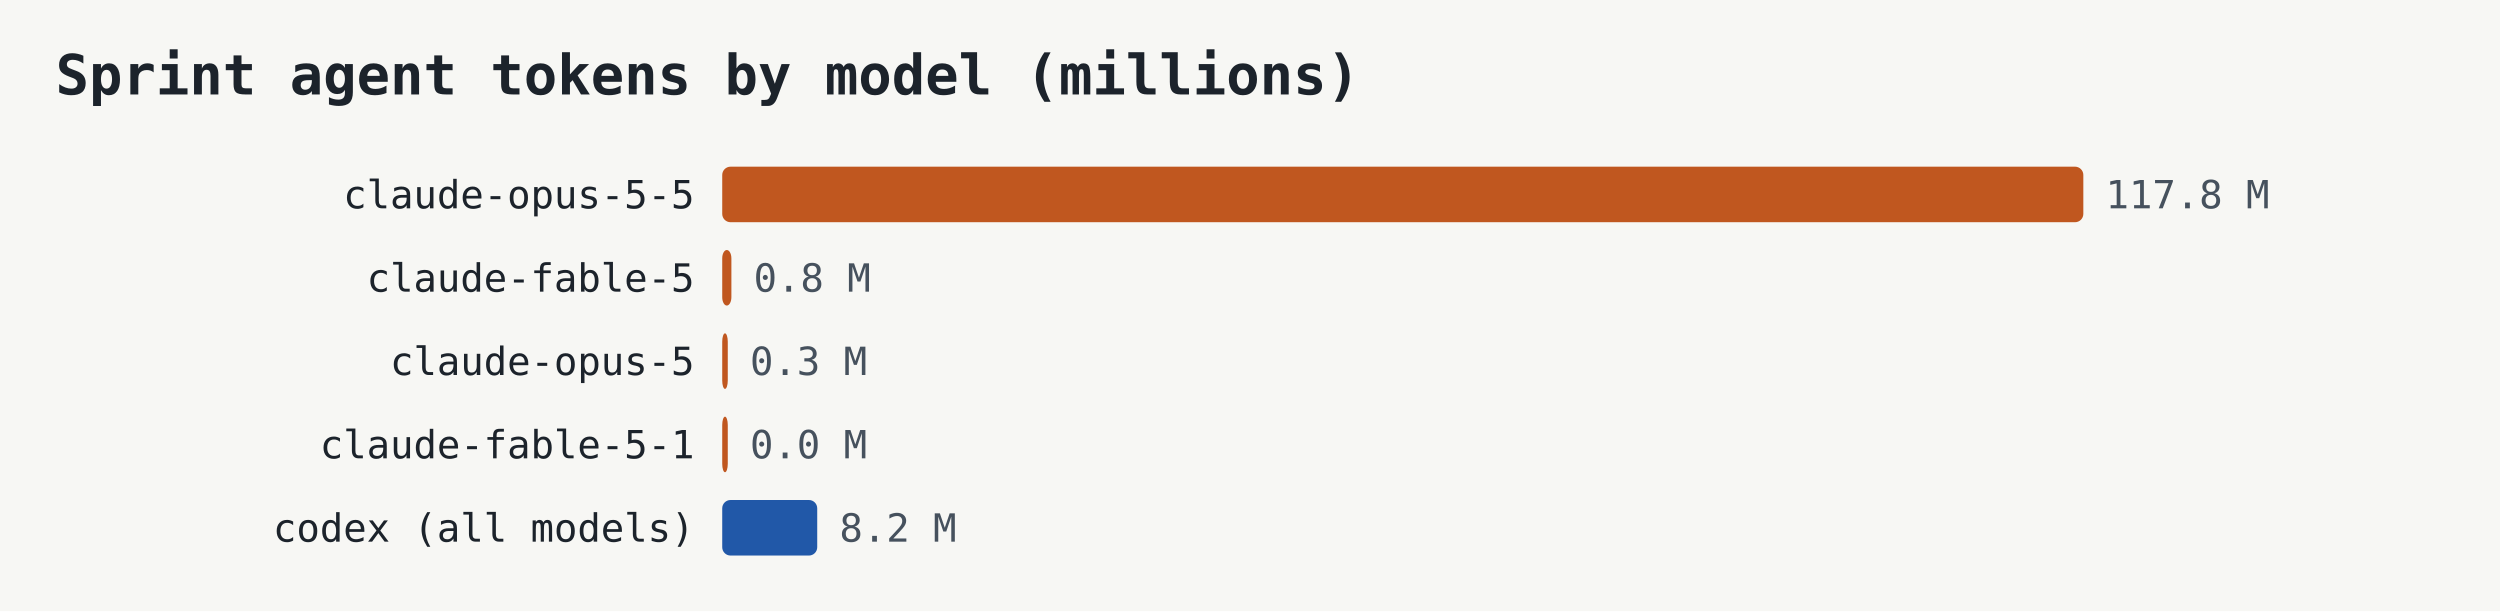
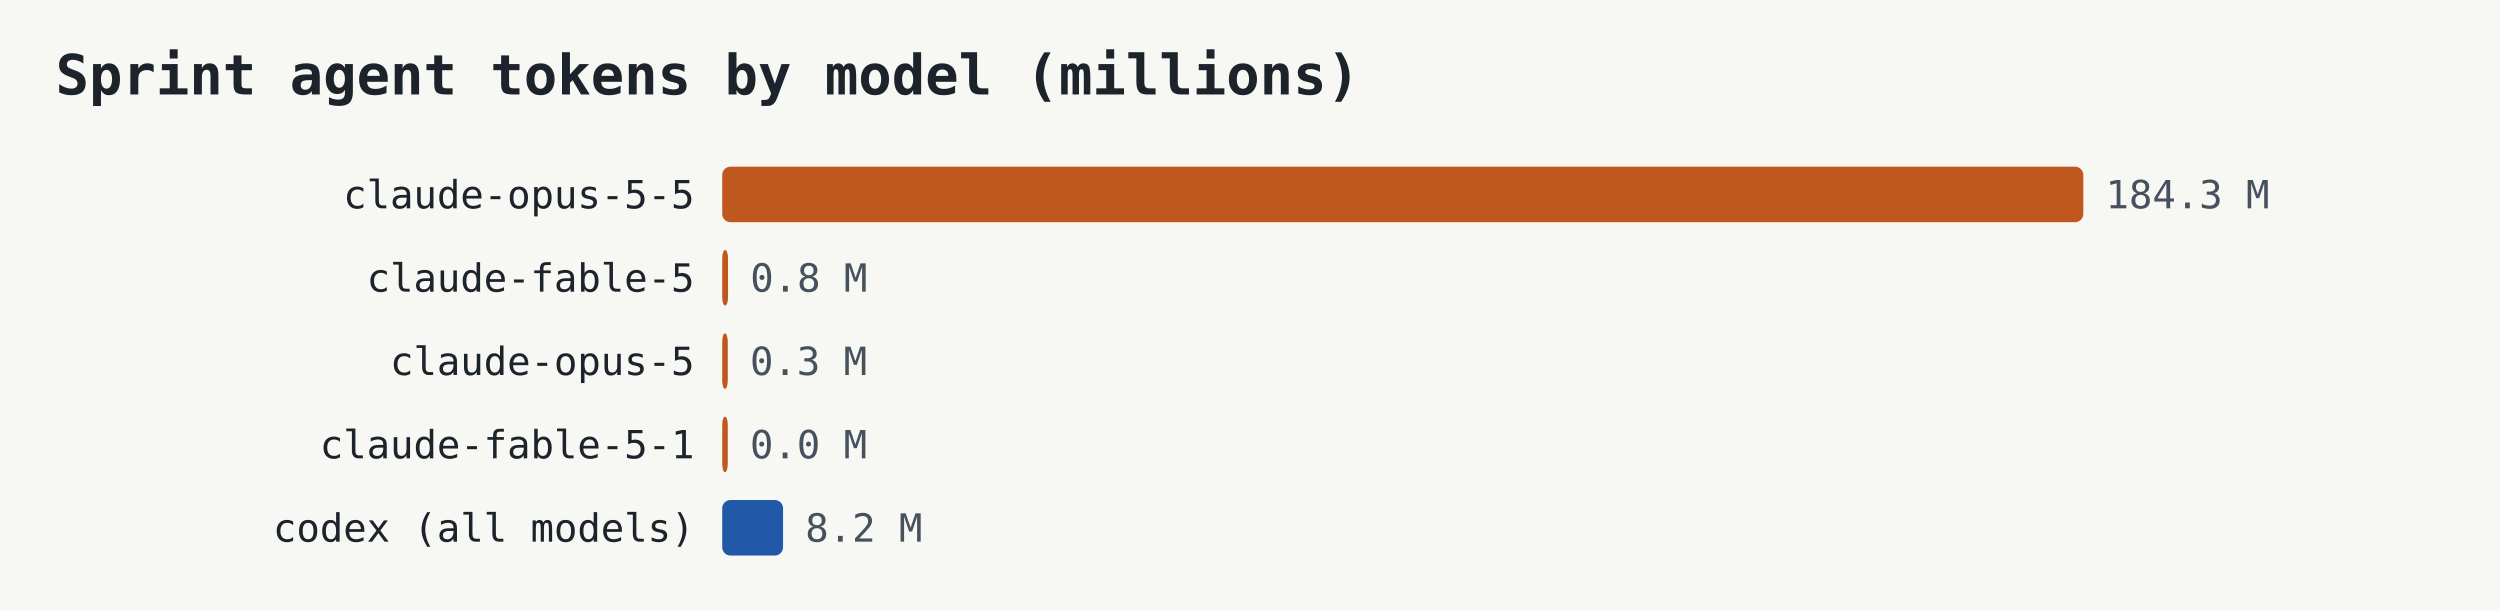
<svg xmlns="http://www.w3.org/2000/svg" viewBox="0 0 900 220" font-family="ui-monospace,Menlo,Consolas,monospace">
  <rect width="900" height="220" fill="#F7F7F4" />
  <text x="20" y="34" font-size="20" font-weight="700" fill="#1C232B">Sprint agent tokens by model (millions)</text>
  <text x="250" y="75" font-size="14" text-anchor="end" fill="#1C232B">claude-opus-5-5</text>
  <rect x="260" y="60" width="490.0" height="20" rx="3" fill="#C0571F" />
-   <text x="758.0" y="75" font-size="14" fill="#46515D">117.8 M</text>
+   <text x="758.0" y="75" font-size="14" fill="#46515D">184.3 M</text>
  <text x="250" y="105" font-size="14" text-anchor="end" fill="#1C232B">claude-fable-5</text>
-   <rect x="260" y="90" width="3.3" height="20" rx="3" fill="#C0571F" />
-   <text x="271.3" y="105" font-size="14" fill="#46515D">0.8 M</text>
+   <rect x="260" y="90" width="2.1" height="20" rx="3" fill="#C0571F" />
+   <text x="270.1" y="105" font-size="14" fill="#46515D">0.8 M</text>
  <text x="250" y="135" font-size="14" text-anchor="end" fill="#1C232B">claude-opus-5</text>
  <rect x="260" y="120" width="2.0" height="20" rx="3" fill="#C0571F" />
  <text x="270.0" y="135" font-size="14" fill="#46515D">0.3 M</text>
  <text x="250" y="165" font-size="14" text-anchor="end" fill="#1C232B">claude-fable-5-1</text>
  <rect x="260" y="150" width="2.0" height="20" rx="3" fill="#C0571F" />
  <text x="270.0" y="165" font-size="14" fill="#46515D">0.0 M</text>
  <text x="250" y="195" font-size="14" text-anchor="end" fill="#1C232B">codex (all models)</text>
-   <rect x="260" y="180" width="34.2" height="20" rx="3" fill="#2158A8" />
-   <text x="302.2" y="195" font-size="14" fill="#46515D">8.2 M</text>
+   <rect x="260" y="180" width="21.9" height="20" rx="3" fill="#2158A8" />
+   <text x="289.9" y="195" font-size="14" fill="#46515D">8.2 M</text>
</svg>
